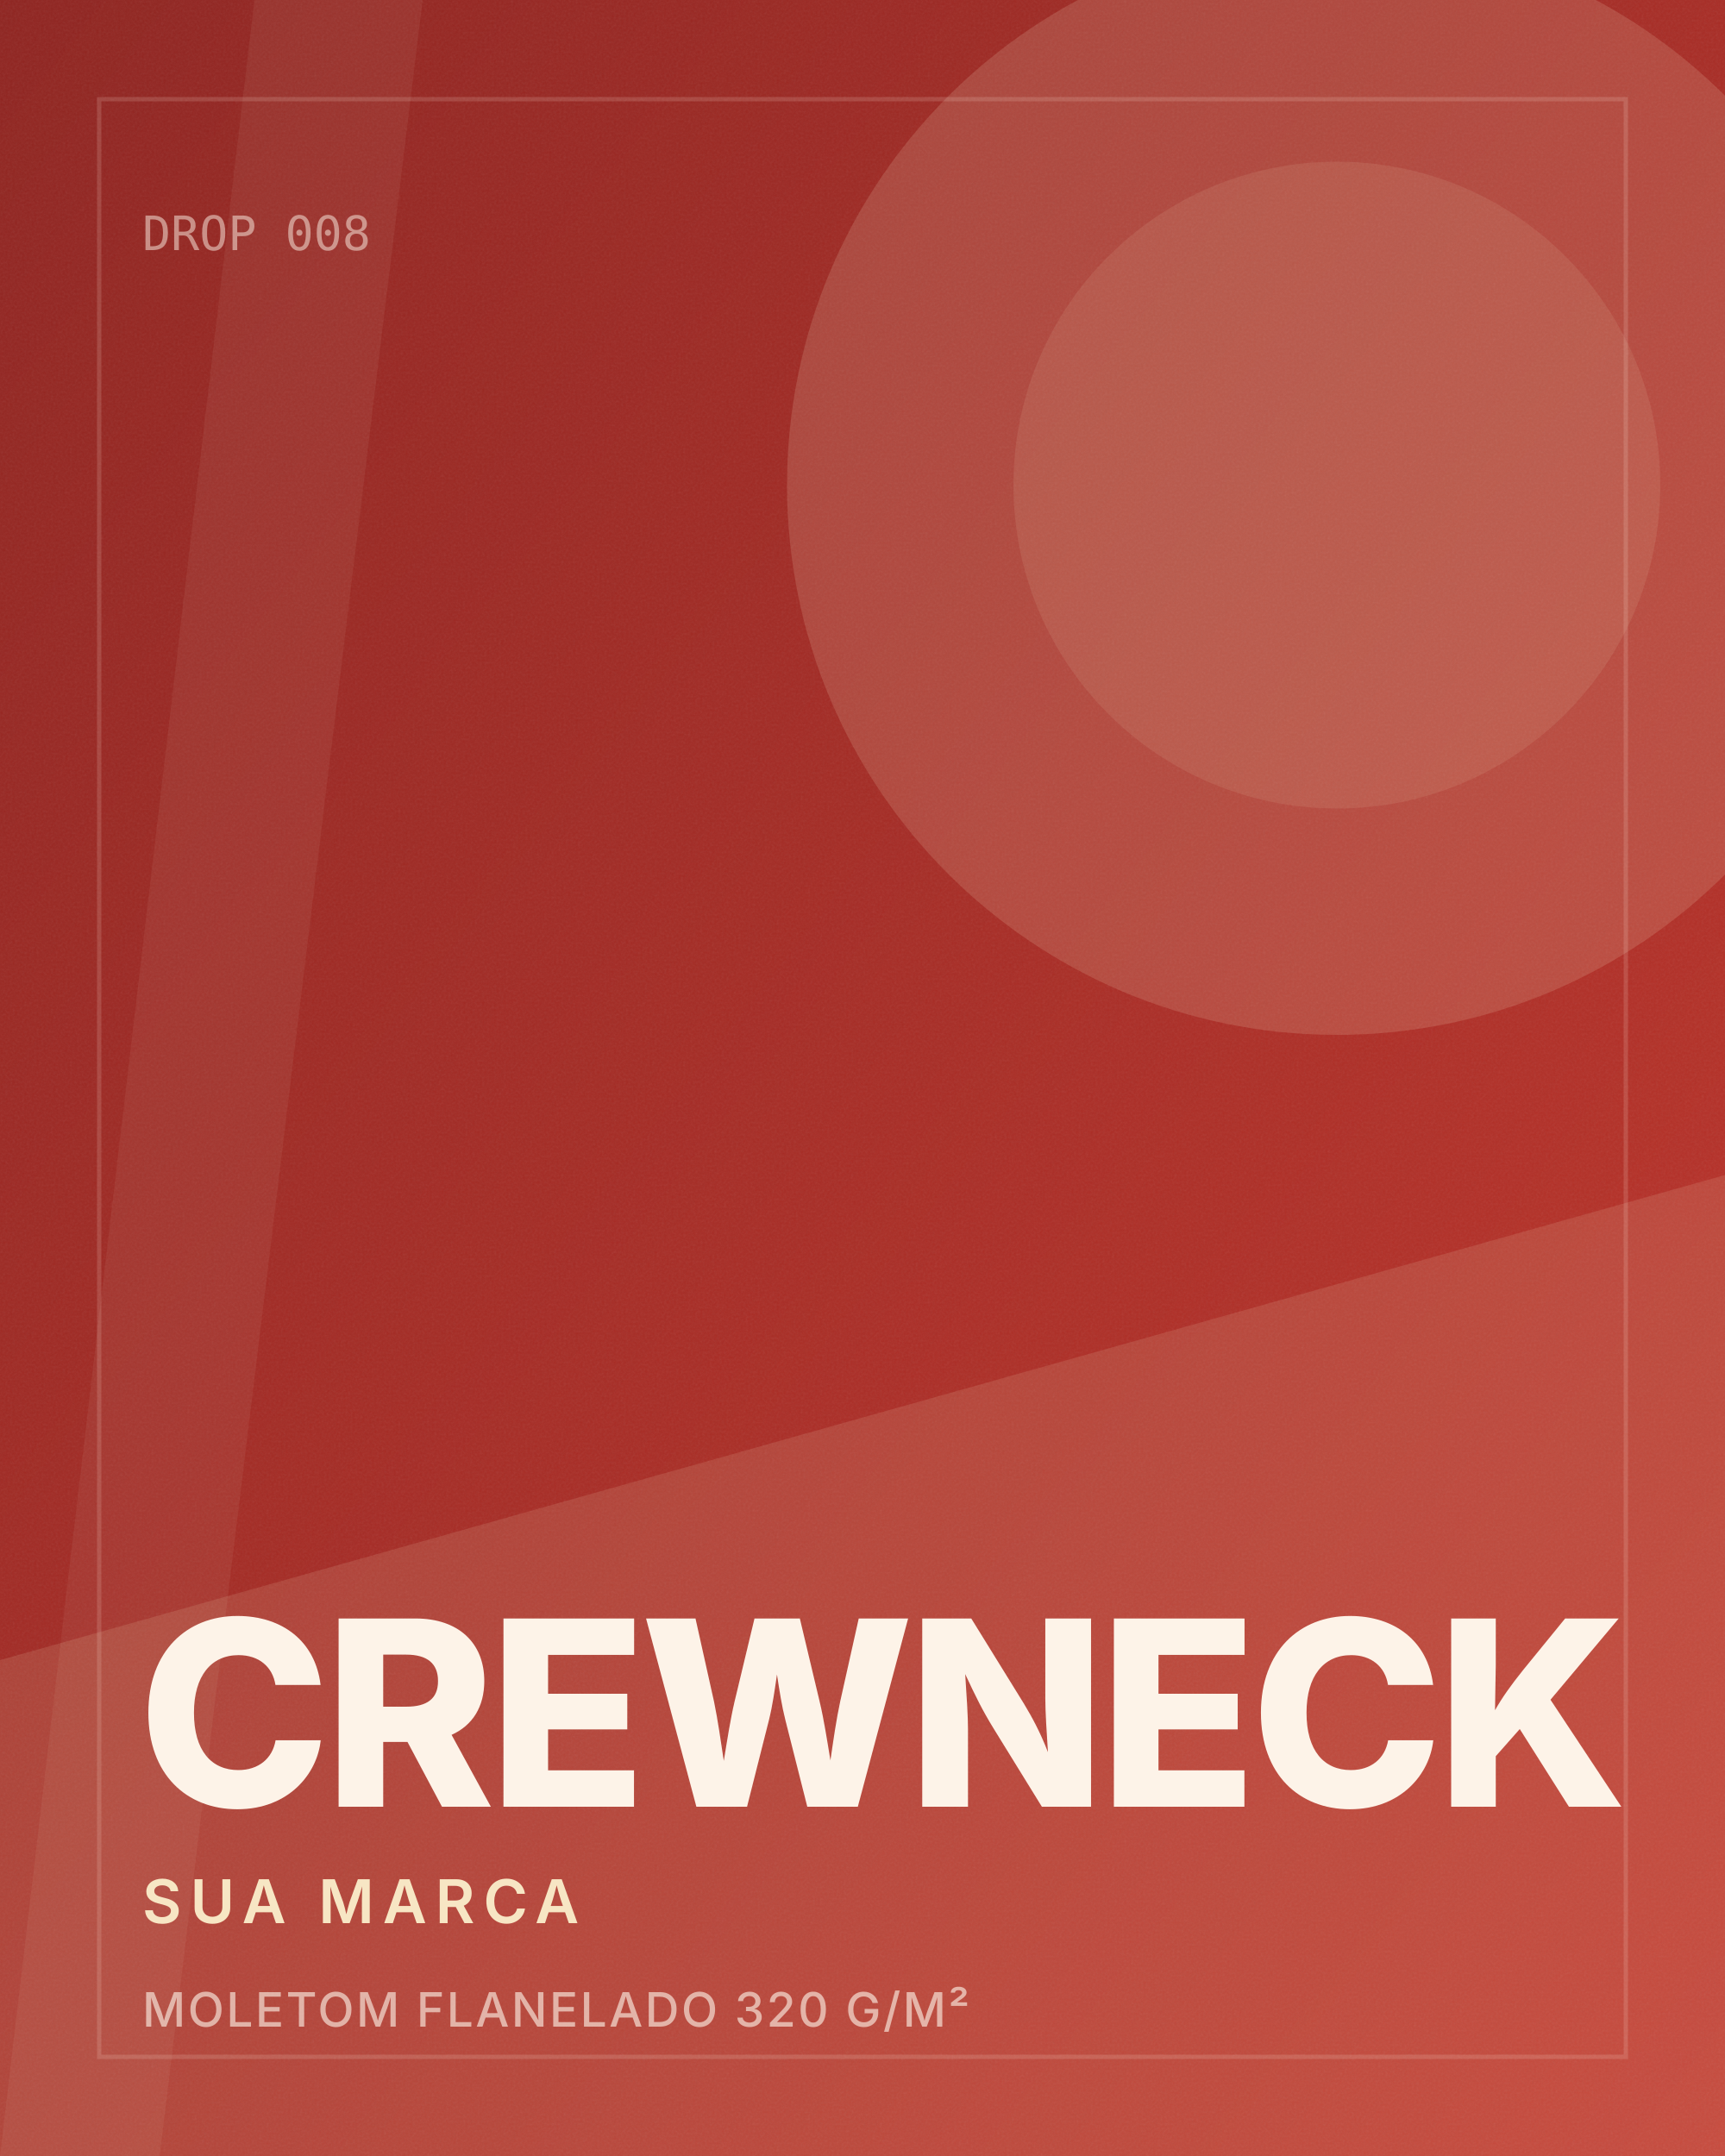
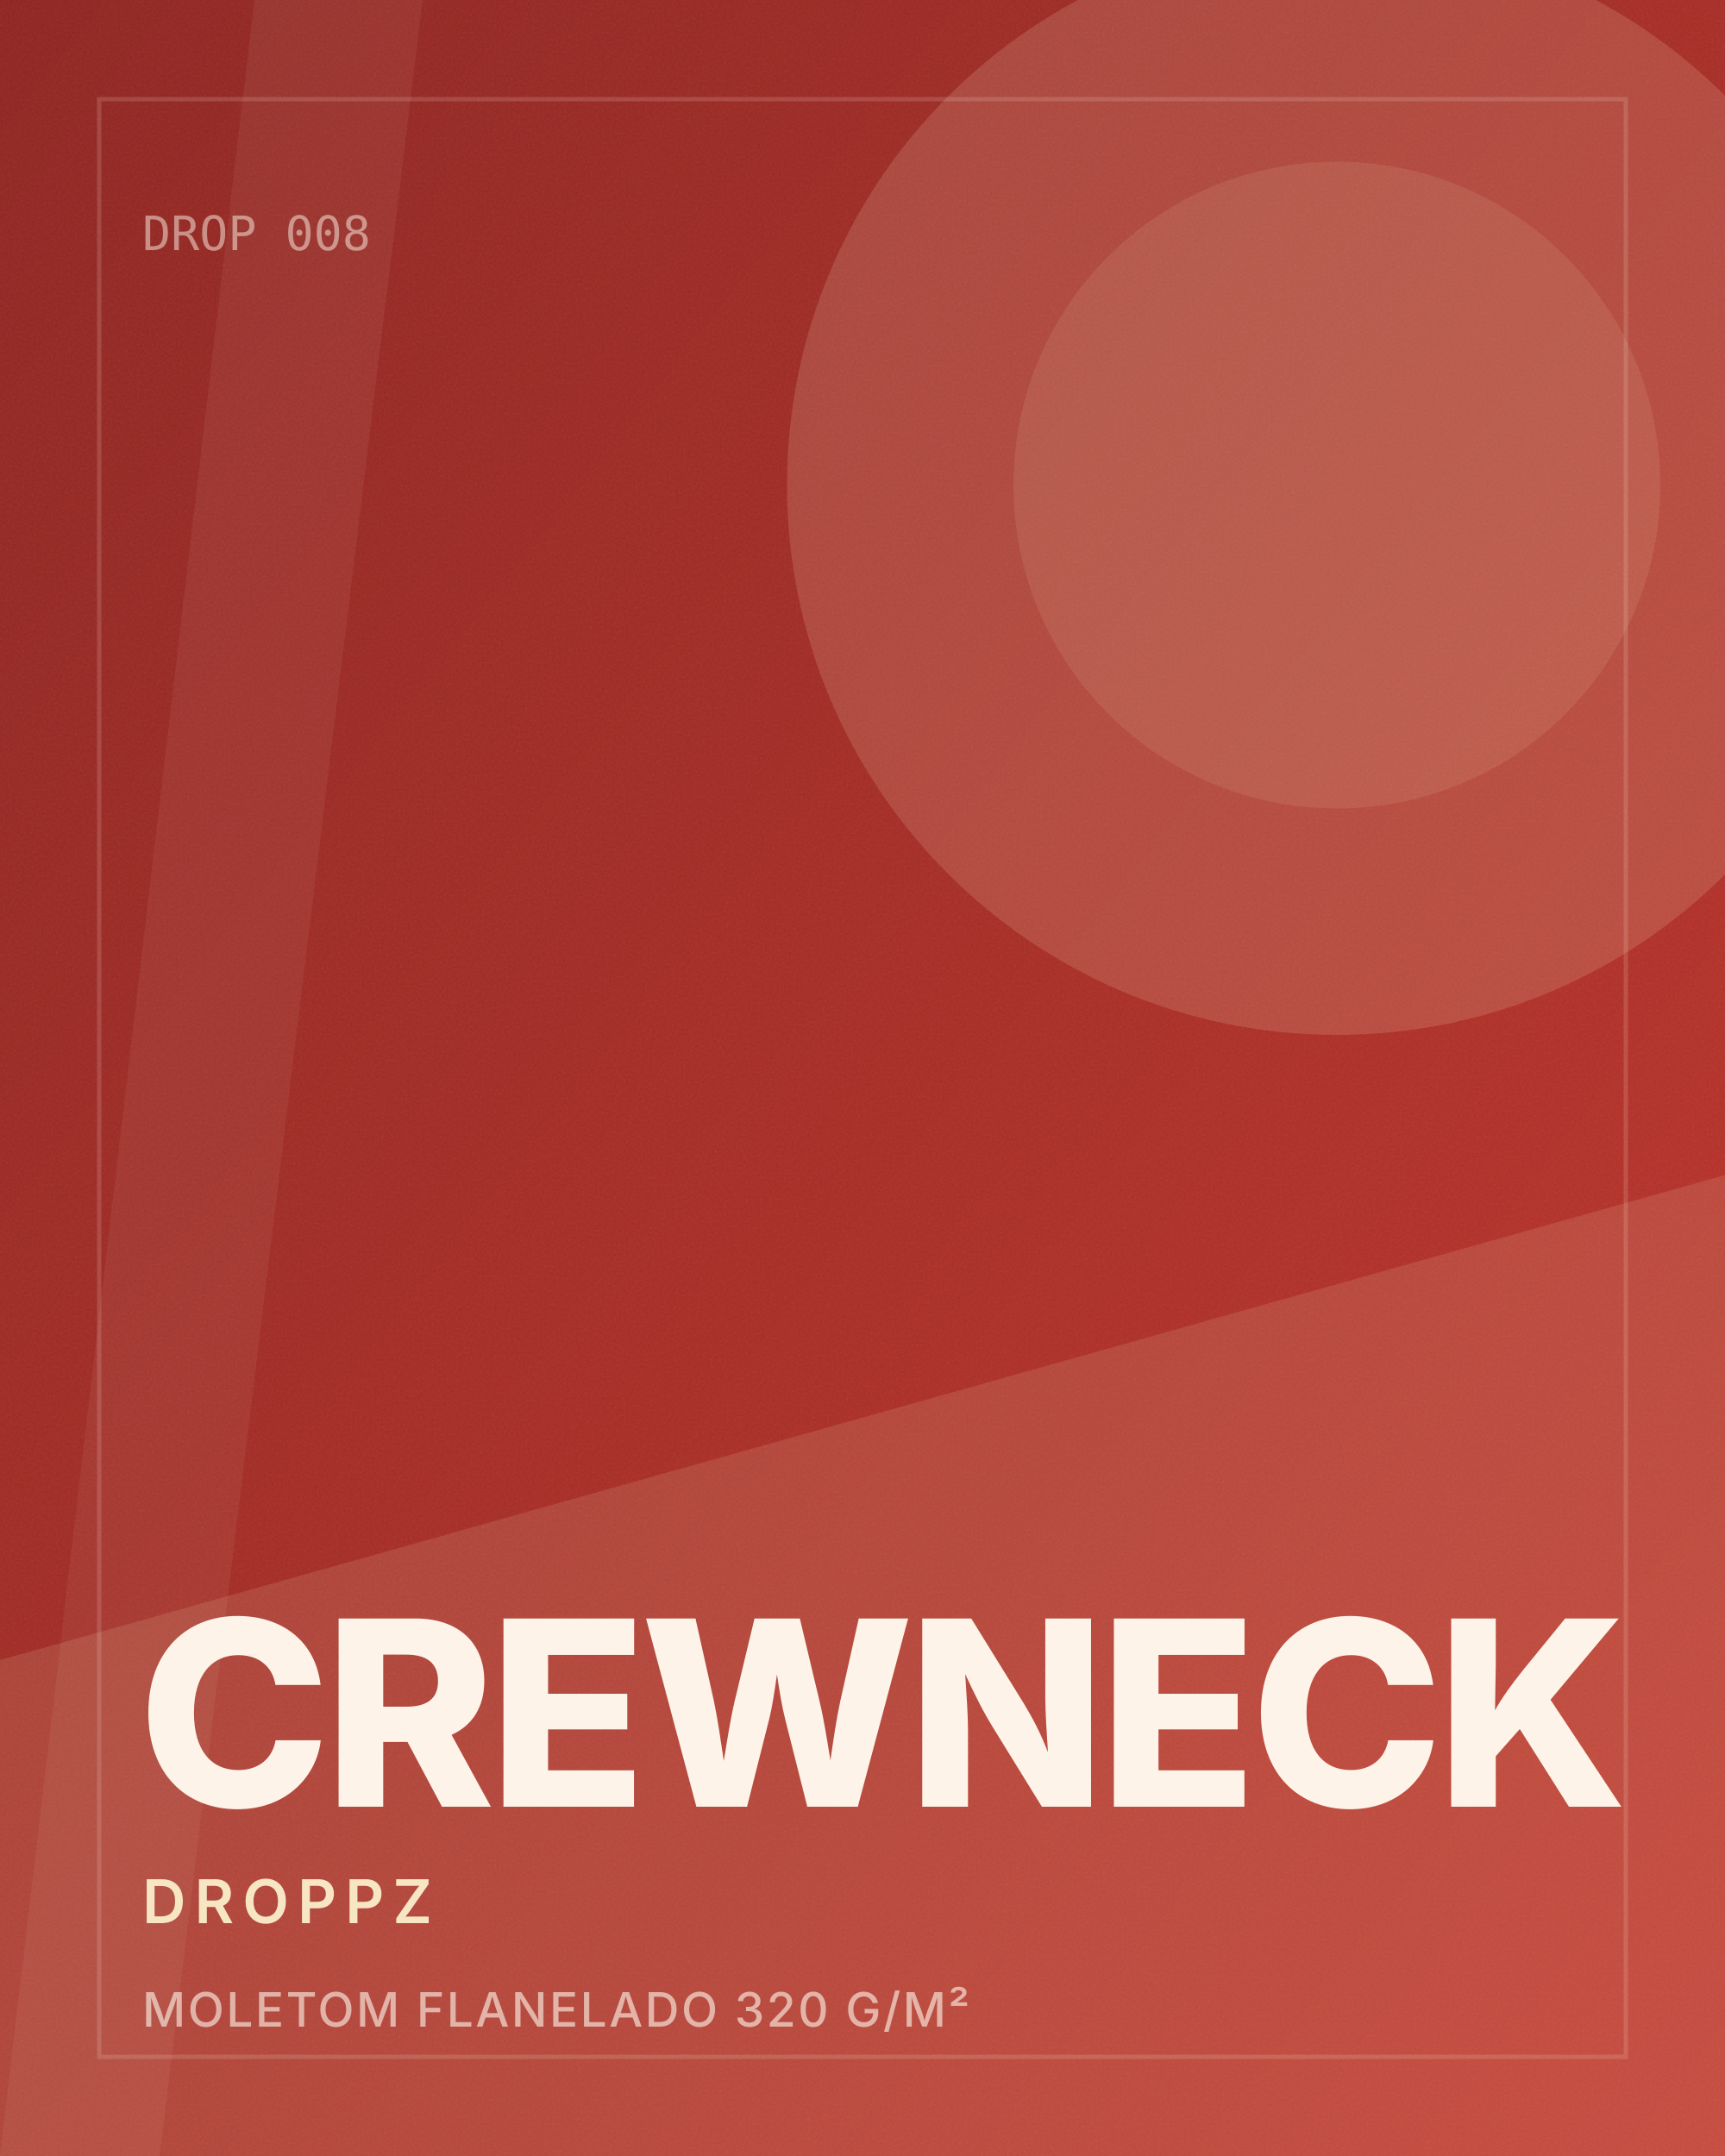
- <svg xmlns="http://www.w3.org/2000/svg" viewBox="0 0 800 1000" width="800" height="1000" role="img" aria-label="CREWNECK — SUA MARCA">
+ <svg xmlns="http://www.w3.org/2000/svg" viewBox="0 0 800 1000" width="800" height="1000" role="img" aria-label="CREWNECK — DROPPZ">
  <defs>
    <linearGradient id="bg" x1="0" y1="0" x2="1" y2="1">
      <stop offset="0" stop-color="#8f2420" />
      <stop offset="1" stop-color="#c0342a" />
    </linearGradient>
    <filter id="grao" x="0" y="0" width="100%" height="100%">
      <feTurbulence type="fractalNoise" baseFrequency="0.9" numOctaves="4" stitchTiles="stitch" />
      <feColorMatrix type="saturate" values="0" />
    </filter>
  </defs>
  <rect width="800" height="1000" fill="url(#bg)" />
  <circle cx="620" cy="225" r="255" fill="#f7e6c4" opacity="0.16" />
  <circle cx="620" cy="225" r="150" fill="#f7e6c4" opacity="0.1" />
  <path d="M0 770 L800 545 L800 1000 L0 1000 Z" fill="#f7e6c4" opacity="0.13" />
  <path d="M118 0 L196 0 L74 1000 L0 1000 Z" fill="#f7e6c4" opacity="0.07" />
  <rect width="800" height="1000" filter="url(#grao)" opacity="0.09" />
  <text x="64" y="838" font-family="Inter, Segoe UI, Helvetica, Arial, sans-serif" font-size="120" font-weight="800" letter-spacing="-3" fill="#fdf3e8">CREWNECK</text>
-   <text x="66" y="892" font-family="Inter, Segoe UI, Helvetica, Arial, sans-serif" font-size="28" font-weight="600" letter-spacing="4" fill="#f7e6c4">SUA MARCA</text>
+   <text x="66" y="892" font-family="Inter, Segoe UI, Helvetica, Arial, sans-serif" font-size="28" font-weight="600" letter-spacing="4" fill="#f7e6c4">DROPPZ</text>
  <text x="66" y="940" font-family="Inter, Segoe UI, Helvetica, Arial, sans-serif" font-size="22" font-weight="500" letter-spacing="1" fill="#fdf3e8" opacity="0.62">MOLETOM FLANELADO 320 G/M²</text>
  <text x="66" y="116" font-family="ui-monospace, Consolas, monospace" font-size="22" fill="#fdf3e8" opacity="0.5">DROP 008</text>
  <rect x="46" y="46" width="708" height="908" fill="none" stroke="#fdf3e8" stroke-opacity="0.15" stroke-width="2" />
</svg>
